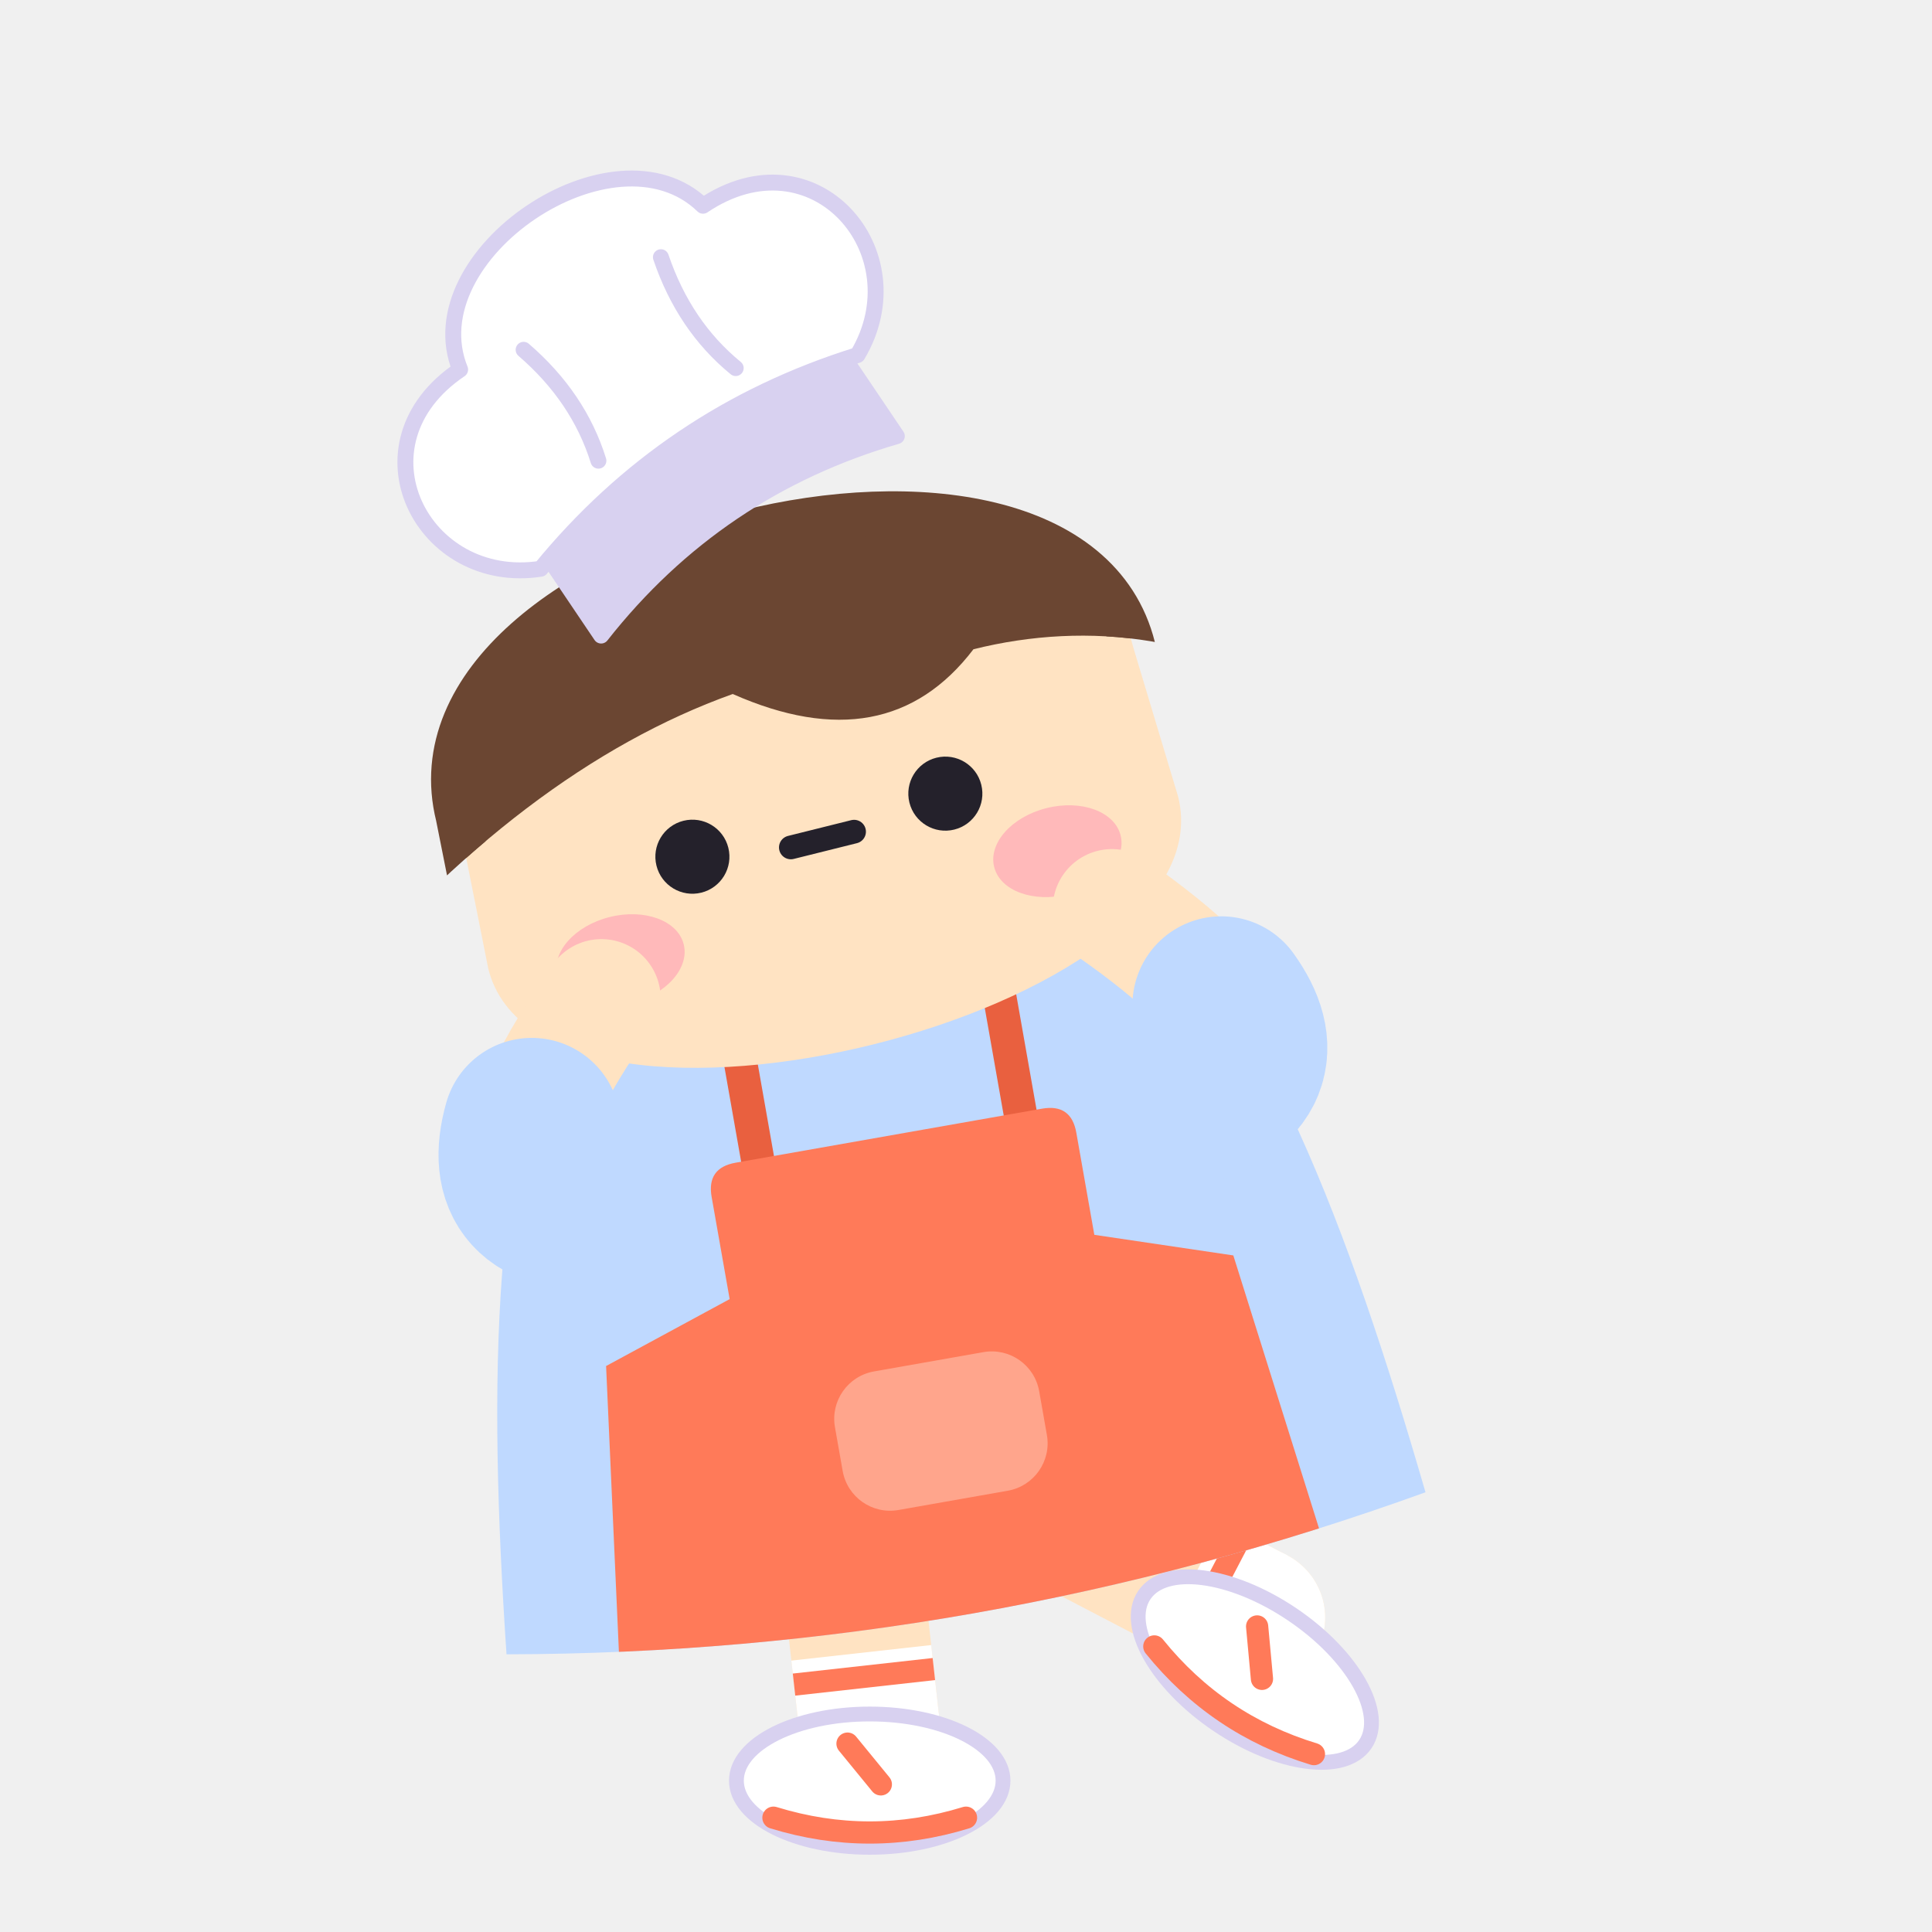
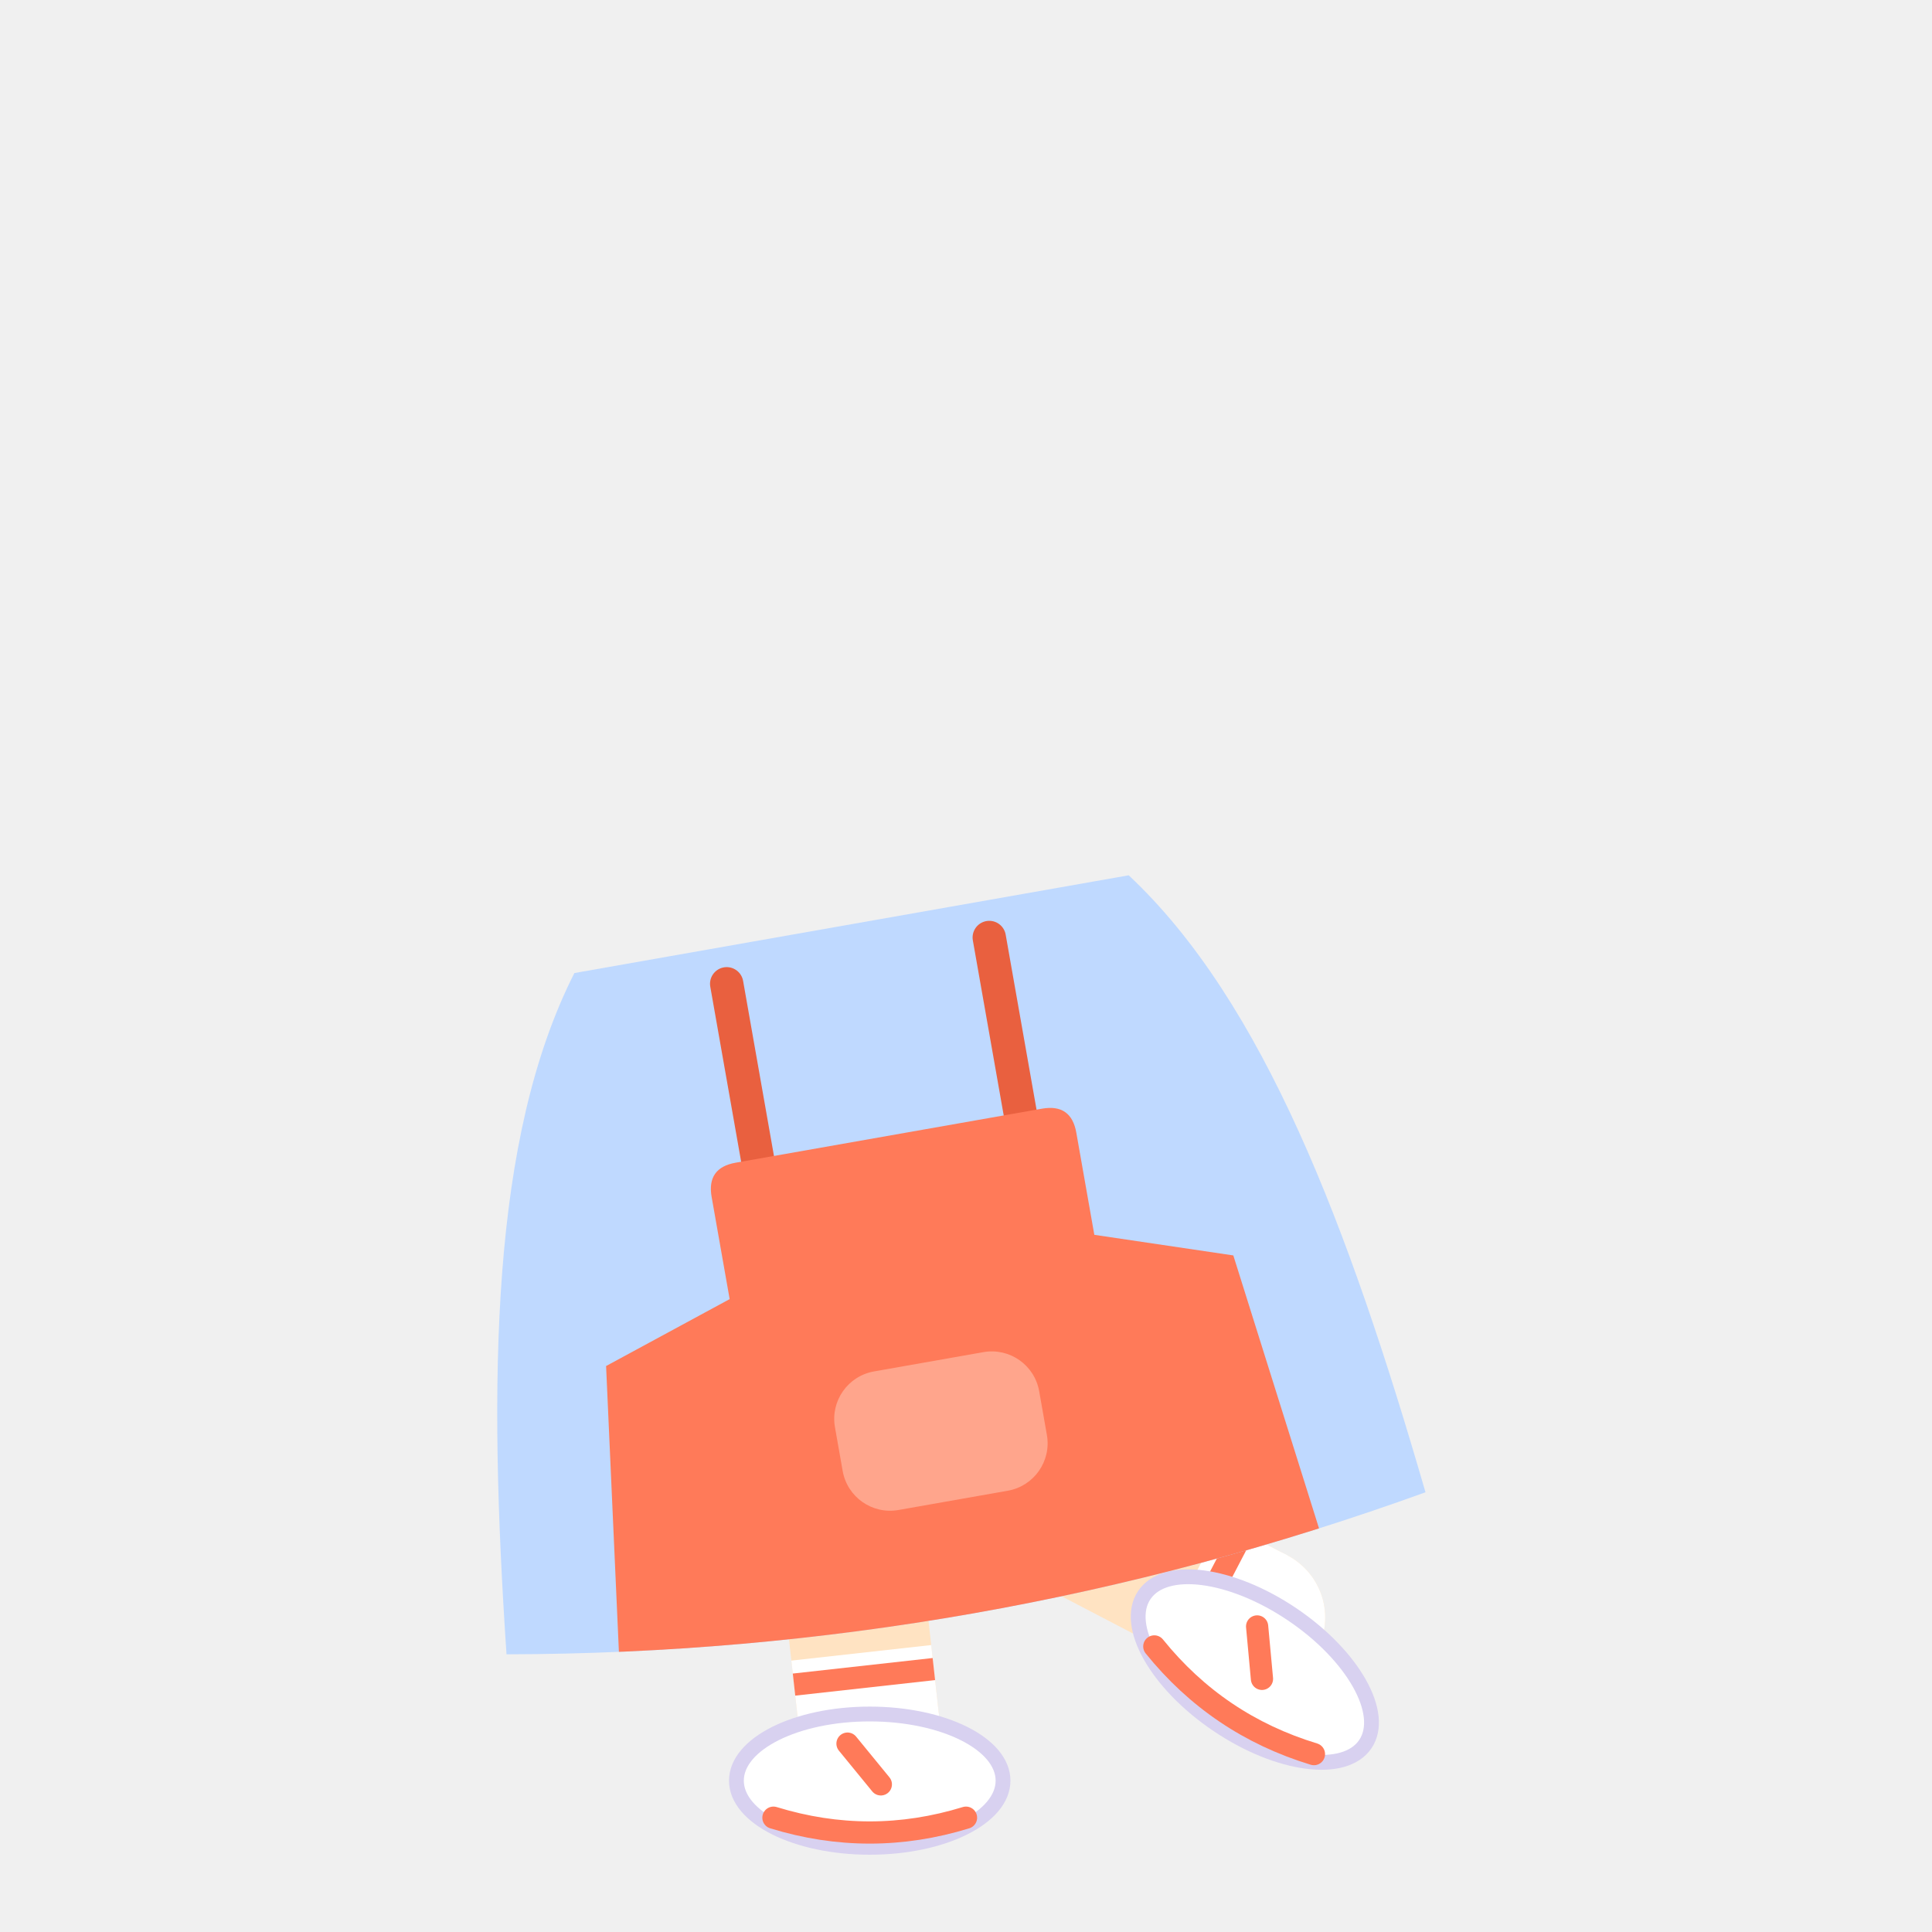
<svg xmlns="http://www.w3.org/2000/svg" viewBox="0 0 480 480" width="480" height="480">
  <g transform="translate(240 470) scale(0.92) translate(-240 -470)">
    <g>
      <path d="M208 372 L214 426" stroke="#FFE3C2" stroke-width="38" stroke-linecap="round" />
      <path d="M211.72 405.48 L214 426" stroke="#FFFFFF" stroke-width="38" />
      <circle cx="214" cy="426" r="19" fill="#FFFFFF" />
      <path d="M231.324 409.862 L193.556 414.058" stroke="#FF7A59" stroke-width="6" />
      <g transform="rotate(0 214 440)">
        <ellipse cx="214" cy="440" rx="36" ry="18" fill="#FFFFFF" stroke="#D8D1F0" stroke-width="4" />
        <path d="M188 450 q26 8 52 0" stroke="#FF7A59" stroke-width="6" stroke-linecap="round" fill="none" />
        <path d="M208 430 l9 11" stroke="#FF7A59" stroke-width="6" stroke-linecap="round" />
      </g>
      <path d="M272 372 L318 396" stroke="#FFE3C2" stroke-width="38" stroke-linecap="round" />
      <path d="M300.52 386.88 L318 396" stroke="#FFFFFF" stroke-width="38" />
      <circle cx="318" cy="396" r="19" fill="#FFFFFF" />
      <path d="M314.829 372.915 L297.251 406.605" stroke="#FF7A59" stroke-width="6" />
      <g transform="rotate(34 318 410)">
        <ellipse cx="318" cy="410" rx="36" ry="18" fill="#FFFFFF" stroke="#D8D1F0" stroke-width="4" />
        <path d="M292 420 q26 8 52 0" stroke="#FF7A59" stroke-width="6" stroke-linecap="round" fill="none" />
        <path d="M312 400 l9 11" stroke="#FF7A59" stroke-width="6" stroke-linecap="round" />
      </g>
      <g transform="translate(0 0) rotate(-10 240 384)">
-         <clipPath id="c103">
+         <clipPath id="c166">
          <path d="M164 206 C134 246 122 310 114 384 Q240 406 366 384 C358 310 346 246 316 206 Z" />
        </clipPath>
        <path d="M164 206 C134 246 122 310 114 384 Q240 406 366 384 C358 310 346 246 316 206 Z" fill="#BFD9FF" />
-         <g clip-path="url(#c103)">
+         <g clip-path="url(#c166)">
          <path d="M204 216 V268 M276 216 V268" stroke="#E9603F" stroke-width="9" stroke-linecap="round" />
          <path d="M198 264 H282 Q290 264 290 272 V300 L326 312 L338 404 H142 L154 312 L190 300 V272 Q190 264 198 264 Z" fill="#FF7A59" />
          <rect x="212" y="326" width="56" height="38" rx="13" fill="#FFA58C" />
        </g>
-         <g transform="rotate(-4 240 236)">
-           <path d="M146 152 C146 78 334 78 334 152 L336 194 C336 254 144 254 144 194 Z" fill="#FFE3C2" />
-           <clipPath id="hchef">
-             <path d="M100 40 H380 V182 C356 154 324 142 292 142 Q262 166 226 138 Q166 144 100 192 Z" />
-           </clipPath>
-           <path d="M146 152 C146 78 334 78 334 152 L336 194 C336 254 144 254 144 194 Z" fill="#6B4632" stroke="#6B4632" stroke-width="12" stroke-linejoin="round" clip-path="url(#hchef)" />
-           <g transform="translate(240 96) rotate(-20) scale(0.86) translate(-240 -150)">
-             <path d="M184 152 Q240 134 296 152 L296 122 Q240 106 184 122 Z" fill="#D8D1F0" stroke="#D8D1F0" stroke-width="5" stroke-linejoin="round" />
-             <path d="M180 124 C146 108 152 58 194 58 C202 20 278 20 286 58 C328 58 334 108 300 124 Q240 106 180 124 Z" fill="#FFFFFF" stroke="#D8D1F0" stroke-width="5" stroke-linejoin="round" />
-             <path d="M214 64 q6 22 0 42 M266 64 q-6 22 0 42" stroke="#D8D1F0" stroke-width="5" stroke-linecap="round" fill="none" />
-           </g>
-           <g transform="translate(240 178) scale(0.8) translate(-240 -262)">
-             <ellipse cx="164" cy="290" rx="22" ry="15" fill="#FF8FB1" opacity="0.5" />
-             <ellipse cx="316" cy="290" rx="22" ry="15" fill="#FF8FB1" opacity="0.5" />
-             <circle cx="196" cy="262" r="12.5" fill="#24212B" />
-             <circle cx="284" cy="262" r="12.5" fill="#24212B" />
-             <path d="M229 267 h22" stroke="#24212B" stroke-width="8" stroke-linecap="round" />
-           </g>
-         </g>
-         <path d="M160 268 Q121.0 263.0 170 214" stroke="#FFE3C2" stroke-width="32" stroke-linecap="round" fill="none" />
-         <path d="M160 268 Q135.82 264.9 145.467 244.886" stroke="#BFD9FF" stroke-width="48" stroke-linecap="round" fill="none" />
-         <path d="M320 268 Q359.0 263.0 310 214" stroke="#FFE3C2" stroke-width="32" stroke-linecap="round" fill="none" />
-         <path d="M320 268 Q344.18 264.9 334.533 244.886" stroke="#BFD9FF" stroke-width="48" stroke-linecap="round" fill="none" />
      </g>
    </g>
  </g>
</svg>
